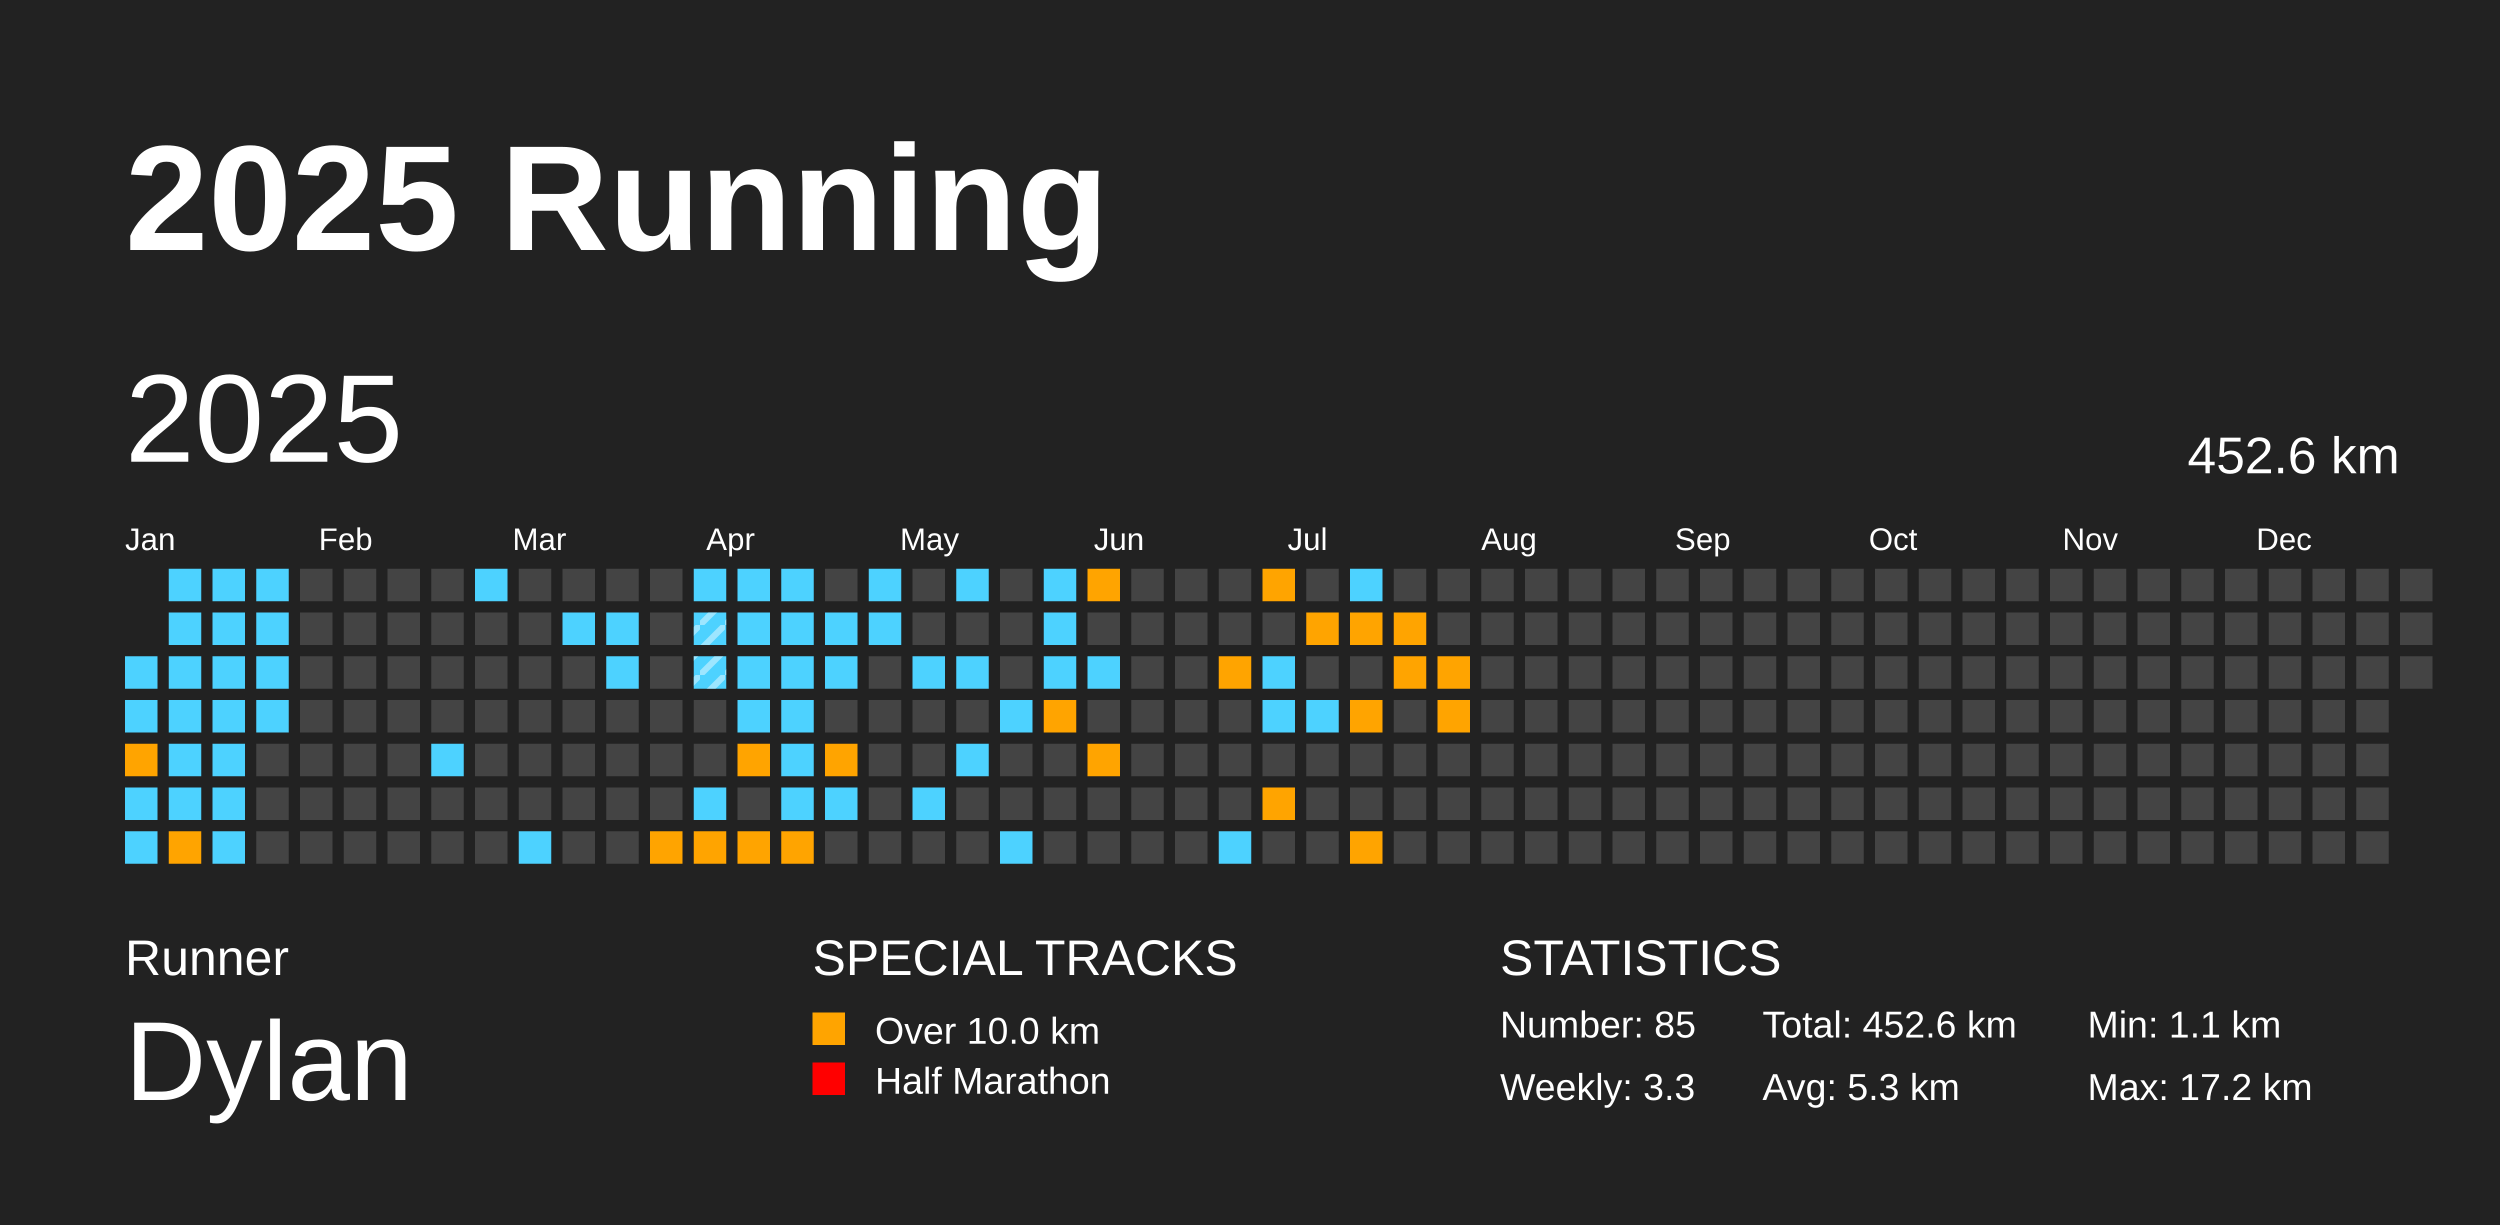
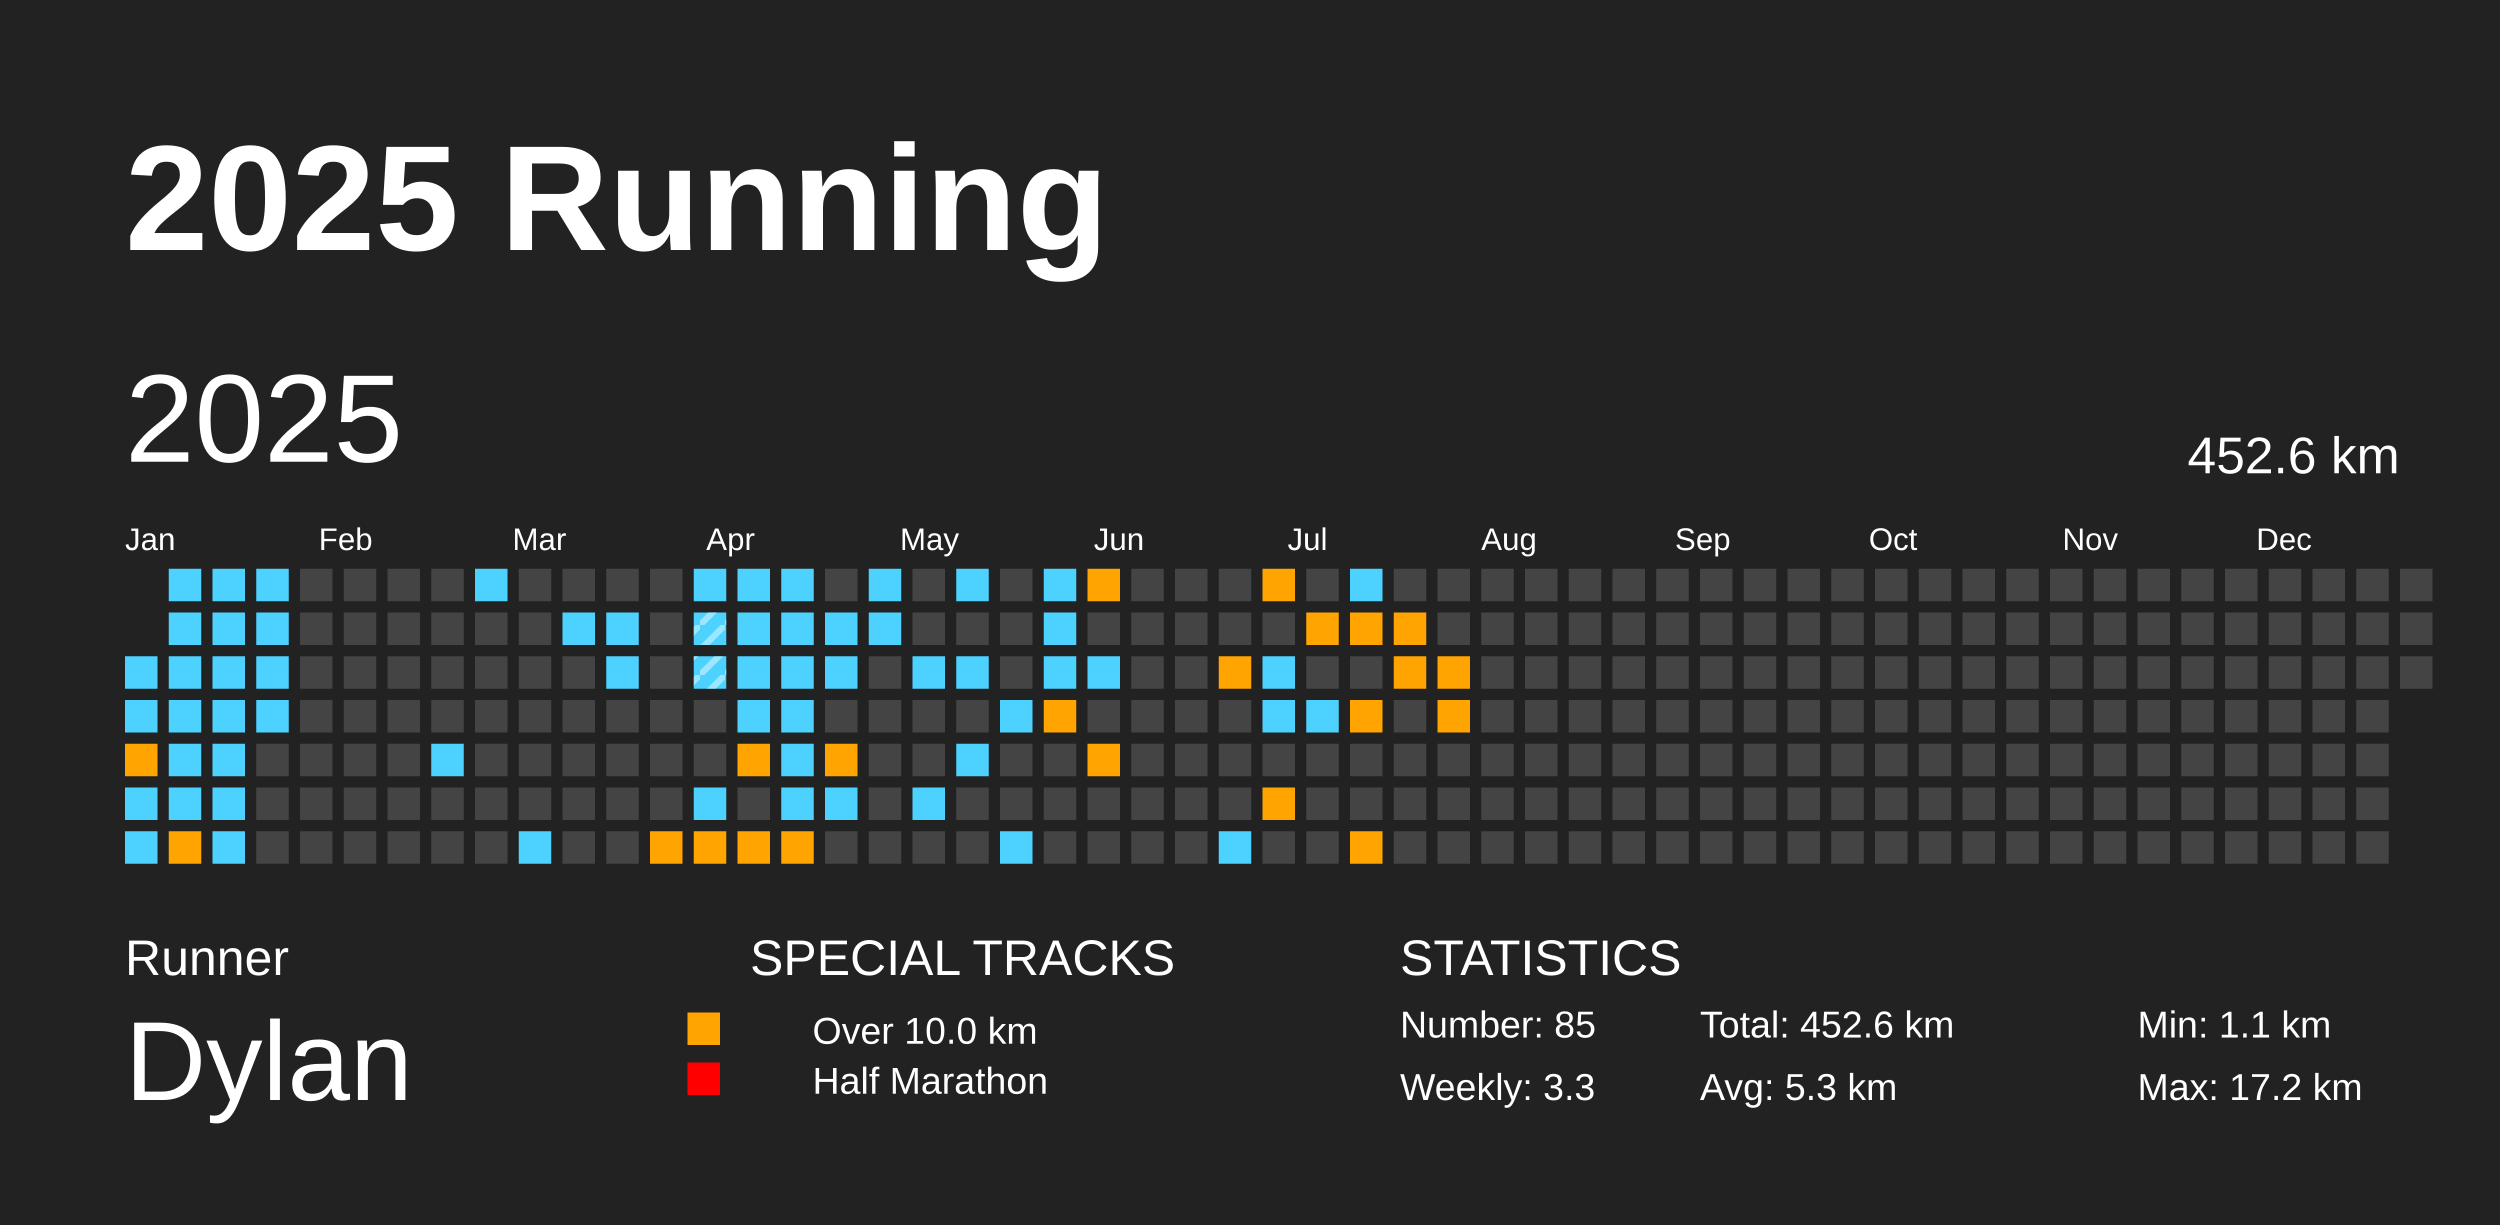
<svg xmlns="http://www.w3.org/2000/svg" baseProfile="full" height="98mm" version="1.1" viewBox="0,0,200,98" width="200mm">
  <defs>
    <pattern height="2" id="indoor-stripe" patternUnits="userSpaceOnUse" width="2">
      <line stroke="white" stroke-opacity="0.45" stroke-width="0.5" x1="0" x2="2" y1="2" y2="0" />
    </pattern>
  </defs>
  <rect fill="#222222" height="98" width="200" x="0" y="0" />
  <text fill="#FFFFFF" style="font-size:12px; font-family:Arial; font-weight:bold;" x="10" y="20">2025 Running</text>
  <text fill="#FFFFFF" style="font-size:4px; font-family:Arial" x="10" y="78">Runner</text>
  <text fill="#FFFFFF" style="font-size:9px; font-family:Arial" x="10" y="88">Dylan</text>
-   <text fill="#FFFFFF" style="font-size:4px; font-family:Arial" x="65" y="78">SPECIAL TRACKS</text>
-   <rect fill="#ffa400" height="2.6" width="2.6" x="65" y="81" />
-   <text fill="#FFFFFF" style="font-size:3px; font-family:Arial" x="70" y="83.5">Over 10.0 km</text>
-   <rect fill="#ff0000" height="2.6" width="2.6" x="65" y="85" />
-   <text fill="#FFFFFF" style="font-size:3px; font-family:Arial" x="70" y="87.5">Half Marathon</text>
-   <text fill="#FFFFFF" style="font-size:4px; font-family:Arial" x="120" y="78">STATISTICS</text>
-   <text fill="#FFFFFF" style="font-size:3px; font-family:Arial" x="120" y="83">Number: 85</text>
-   <text fill="#FFFFFF" style="font-size:3px; font-family:Arial" x="120" y="88">Weekly: 3.3</text>
-   <text fill="#FFFFFF" style="font-size:3px; font-family:Arial" x="141" y="83">Total: 452.6 km</text>
-   <text fill="#FFFFFF" style="font-size:3px; font-family:Arial" x="141" y="88">Avg: 5.3 km</text>
-   <text fill="#FFFFFF" style="font-size:3px; font-family:Arial" x="167" y="83">Min: 1.1 km</text>
-   <text fill="#FFFFFF" style="font-size:3px; font-family:Arial" x="167" y="88">Max: 17.2 km</text>
+   <text fill="#FFFFFF" style="font-size:4px; font-family:Arial" x="60" y="78">SPECIAL TRACKS</text>
+   <rect fill="#ffa400" height="2.6" width="2.6" x="55" y="81" />
+   <text fill="#FFFFFF" style="font-size:3px; font-family:Arial" x="65" y="83.5">Over 10.0 km</text>
+   <rect fill="#ff0000" height="2.6" width="2.6" x="55" y="85" />
+   <text fill="#FFFFFF" style="font-size:3px; font-family:Arial" x="65" y="87.5">Half Marathon</text>
+   <text fill="#FFFFFF" style="font-size:4px; font-family:Arial" x="112" y="78">STATISTICS</text>
+   <text fill="#FFFFFF" style="font-size:3px; font-family:Arial" x="112" y="83">Number: 85</text>
+   <text fill="#FFFFFF" style="font-size:3px; font-family:Arial" x="112" y="88">Weekly: 3.3</text>
+   <text fill="#FFFFFF" style="font-size:3px; font-family:Arial" x="136" y="83">Total: 452.6 km</text>
+   <text fill="#FFFFFF" style="font-size:3px; font-family:Arial" x="136" y="88">Avg: 5.3 km</text>
+   <text fill="#FFFFFF" style="font-size:3px; font-family:Arial" x="171" y="83">Min: 1.1 km</text>
+   <text fill="#FFFFFF" style="font-size:3px; font-family:Arial" x="171" y="88">Max: 17.2 km</text>
  <text dominant-baseline="hanging" fill="#FFFFFF" style="font-size:10.0px; font-family:Arial;" x="10" y="30">2025</text>
  <text dominant-baseline="hanging" fill="#FFFFFF" style="font-size:4.125px; font-family:Arial;" x="175" y="35">452.6 km</text>
  <text fill="#FFFFFF" style="font-size:2.5px; font-family:Arial" x="10.0" y="44">Jan</text>
  <text fill="#FFFFFF" style="font-size:2.5px; font-family:Arial" x="25.5" y="44">Feb</text>
  <text fill="#FFFFFF" style="font-size:2.5px; font-family:Arial" x="41.0" y="44">Mar</text>
  <text fill="#FFFFFF" style="font-size:2.5px; font-family:Arial" x="56.5" y="44">Apr</text>
  <text fill="#FFFFFF" style="font-size:2.5px; font-family:Arial" x="72.0" y="44">May</text>
  <text fill="#FFFFFF" style="font-size:2.5px; font-family:Arial" x="87.5" y="44">Jun</text>
  <text fill="#FFFFFF" style="font-size:2.5px; font-family:Arial" x="103.0" y="44">Jul</text>
  <text fill="#FFFFFF" style="font-size:2.5px; font-family:Arial" x="118.5" y="44">Aug</text>
  <text fill="#FFFFFF" style="font-size:2.5px; font-family:Arial" x="134.0" y="44">Sep</text>
  <text fill="#FFFFFF" style="font-size:2.5px; font-family:Arial" x="149.5" y="44">Oct</text>
  <text fill="#FFFFFF" style="font-size:2.5px; font-family:Arial" x="165.0" y="44">Nov</text>
  <text fill="#FFFFFF" style="font-size:2.5px; font-family:Arial" x="180.5" y="44">Dec</text>
  <rect fill="#4DD2FF" height="2.6" width="2.6" x="10.0" y="52.5" />
  <rect fill="#4DD2FF" height="2.6" width="2.6" x="10.0" y="56.0" />
  <rect fill="#ffa400" height="2.6" width="2.6" x="10.0" y="59.5" />
  <rect fill="#4DD2FF" height="2.6" width="2.6" x="10.0" y="63.0" />
  <rect fill="#4DD2FF" height="2.6" width="2.6" x="10.0" y="66.5" />
  <rect fill="#4DD2FF" height="2.6" width="2.6" x="13.5" y="45.5" />
  <rect fill="#4DD2FF" height="2.6" width="2.6" x="13.5" y="49.0" />
  <rect fill="#4DD2FF" height="2.6" width="2.6" x="13.5" y="52.5" />
  <rect fill="#4DD2FF" height="2.6" width="2.6" x="13.5" y="56.0" />
  <rect fill="#4DD2FF" height="2.6" width="2.6" x="13.5" y="59.5" />
  <rect fill="#4DD2FF" height="2.6" width="2.6" x="13.5" y="63.0" />
  <rect fill="#ffa400" height="2.6" width="2.6" x="13.5" y="66.5" />
  <rect fill="#4DD2FF" height="2.6" width="2.6" x="17.0" y="45.5" />
  <rect fill="#4DD2FF" height="2.6" width="2.6" x="17.0" y="49.0" />
  <rect fill="#4DD2FF" height="2.6" width="2.6" x="17.0" y="52.5" />
  <rect fill="#4DD2FF" height="2.6" width="2.6" x="17.0" y="56.0" />
  <rect fill="#4DD2FF" height="2.6" width="2.6" x="17.0" y="59.5" />
  <rect fill="#4DD2FF" height="2.6" width="2.6" x="17.0" y="63.0" />
  <rect fill="#4DD2FF" height="2.6" width="2.6" x="17.0" y="66.5" />
  <rect fill="#4DD2FF" height="2.6" width="2.6" x="20.5" y="45.5" />
  <rect fill="#4DD2FF" height="2.6" width="2.6" x="20.5" y="49.0" />
  <rect fill="#4DD2FF" height="2.6" width="2.6" x="20.5" y="52.5" />
  <rect fill="#4DD2FF" height="2.6" width="2.6" x="20.5" y="56.0" />
  <rect fill="#444444" height="2.6" width="2.6" x="20.5" y="59.5" />
  <rect fill="#444444" height="2.6" width="2.6" x="20.5" y="63.0" />
  <rect fill="#444444" height="2.6" width="2.6" x="20.5" y="66.5" />
  <rect fill="#444444" height="2.6" width="2.6" x="24.0" y="45.5" />
  <rect fill="#444444" height="2.6" width="2.6" x="24.0" y="49.0" />
  <rect fill="#444444" height="2.6" width="2.6" x="24.0" y="52.5" />
  <rect fill="#444444" height="2.6" width="2.6" x="24.0" y="56.0" />
  <rect fill="#444444" height="2.6" width="2.6" x="24.0" y="59.5" />
  <rect fill="#444444" height="2.6" width="2.6" x="24.0" y="63.0" />
  <rect fill="#444444" height="2.6" width="2.6" x="24.0" y="66.5" />
  <rect fill="#444444" height="2.6" width="2.6" x="27.5" y="45.5" />
  <rect fill="#444444" height="2.6" width="2.6" x="27.5" y="49.0" />
  <rect fill="#444444" height="2.6" width="2.6" x="27.5" y="52.5" />
  <rect fill="#444444" height="2.6" width="2.6" x="27.5" y="56.0" />
  <rect fill="#444444" height="2.6" width="2.6" x="27.5" y="59.5" />
  <rect fill="#444444" height="2.6" width="2.6" x="27.5" y="63.0" />
  <rect fill="#444444" height="2.6" width="2.6" x="27.5" y="66.5" />
  <rect fill="#444444" height="2.6" width="2.6" x="31.0" y="45.5" />
  <rect fill="#444444" height="2.6" width="2.6" x="31.0" y="49.0" />
  <rect fill="#444444" height="2.6" width="2.6" x="31.0" y="52.5" />
  <rect fill="#444444" height="2.6" width="2.6" x="31.0" y="56.0" />
  <rect fill="#444444" height="2.6" width="2.6" x="31.0" y="59.5" />
  <rect fill="#444444" height="2.6" width="2.6" x="31.0" y="63.0" />
  <rect fill="#444444" height="2.6" width="2.6" x="31.0" y="66.5" />
  <rect fill="#444444" height="2.6" width="2.6" x="34.5" y="45.5" />
  <rect fill="#444444" height="2.6" width="2.6" x="34.5" y="49.0" />
  <rect fill="#444444" height="2.6" width="2.6" x="34.5" y="52.5" />
  <rect fill="#444444" height="2.6" width="2.6" x="34.5" y="56.0" />
  <rect fill="#4DD2FF" height="2.6" width="2.6" x="34.5" y="59.5" />
  <rect fill="#444444" height="2.6" width="2.6" x="34.5" y="63.0" />
  <rect fill="#444444" height="2.6" width="2.6" x="34.5" y="66.5" />
  <rect fill="#4DD2FF" height="2.6" width="2.6" x="38.0" y="45.5" />
  <rect fill="#444444" height="2.6" width="2.6" x="38.0" y="49.0" />
  <rect fill="#444444" height="2.6" width="2.6" x="38.0" y="52.5" />
  <rect fill="#444444" height="2.6" width="2.6" x="38.0" y="56.0" />
  <rect fill="#444444" height="2.6" width="2.6" x="38.0" y="59.5" />
  <rect fill="#444444" height="2.6" width="2.6" x="38.0" y="63.0" />
  <rect fill="#444444" height="2.6" width="2.6" x="38.0" y="66.5" />
  <rect fill="#444444" height="2.6" width="2.6" x="41.5" y="45.5" />
  <rect fill="#444444" height="2.6" width="2.6" x="41.5" y="49.0" />
  <rect fill="#444444" height="2.6" width="2.6" x="41.5" y="52.5" />
  <rect fill="#444444" height="2.6" width="2.6" x="41.5" y="56.0" />
  <rect fill="#444444" height="2.6" width="2.6" x="41.5" y="59.5" />
  <rect fill="#444444" height="2.6" width="2.6" x="41.5" y="63.0" />
  <rect fill="#4DD2FF" height="2.6" width="2.6" x="41.5" y="66.5" />
  <rect fill="#444444" height="2.6" width="2.6" x="45.0" y="45.5" />
  <rect fill="#4DD2FF" height="2.6" width="2.6" x="45.0" y="49.0" />
  <rect fill="#444444" height="2.6" width="2.6" x="45.0" y="52.5" />
  <rect fill="#444444" height="2.6" width="2.6" x="45.0" y="56.0" />
  <rect fill="#444444" height="2.6" width="2.6" x="45.0" y="59.5" />
  <rect fill="#444444" height="2.6" width="2.6" x="45.0" y="63.0" />
  <rect fill="#444444" height="2.6" width="2.6" x="45.0" y="66.5" />
  <rect fill="#444444" height="2.6" width="2.6" x="48.5" y="45.5" />
  <rect fill="#4DD2FF" height="2.6" width="2.6" x="48.5" y="49.0" />
  <rect fill="#4DD2FF" height="2.6" width="2.6" x="48.5" y="52.5" />
  <rect fill="#444444" height="2.6" width="2.6" x="48.5" y="56.0" />
  <rect fill="#444444" height="2.6" width="2.6" x="48.5" y="59.5" />
  <rect fill="#444444" height="2.6" width="2.6" x="48.5" y="63.0" />
  <rect fill="#444444" height="2.6" width="2.6" x="48.5" y="66.5" />
  <rect fill="#444444" height="2.6" width="2.6" x="52.0" y="45.5" />
  <rect fill="#444444" height="2.6" width="2.6" x="52.0" y="49.0" />
  <rect fill="#444444" height="2.6" width="2.6" x="52.0" y="52.5" />
  <rect fill="#444444" height="2.6" width="2.6" x="52.0" y="56.0" />
  <rect fill="#444444" height="2.6" width="2.6" x="52.0" y="59.5" />
  <rect fill="#444444" height="2.6" width="2.6" x="52.0" y="63.0" />
  <rect fill="#ffa400" height="2.6" width="2.6" x="52.0" y="66.5" />
  <rect fill="#4DD2FF" height="2.6" width="2.6" x="55.5" y="45.5" />
  <rect fill="#4DD2FF" height="2.6" width="2.6" x="55.5" y="49.0" />
  <rect fill="url(#indoor-stripe)" height="2.6" style="pointer-events: none;" width="2.6" x="55.5" y="49.0" />
  <rect fill="#4DD2FF" height="2.6" width="2.6" x="55.5" y="52.5" />
  <rect fill="url(#indoor-stripe)" height="2.6" style="pointer-events: none;" width="2.6" x="55.5" y="52.5" />
  <rect fill="#444444" height="2.6" width="2.6" x="55.5" y="56.0" />
  <rect fill="#444444" height="2.6" width="2.6" x="55.5" y="59.5" />
  <rect fill="#4DD2FF" height="2.6" width="2.6" x="55.5" y="63.0" />
  <rect fill="#ffa400" height="2.6" width="2.6" x="55.5" y="66.5" />
  <rect fill="#4DD2FF" height="2.6" width="2.6" x="59.0" y="45.5" />
  <rect fill="#4DD2FF" height="2.6" width="2.6" x="59.0" y="49.0" />
  <rect fill="#4DD2FF" height="2.6" width="2.6" x="59.0" y="52.5" />
  <rect fill="#4DD2FF" height="2.6" width="2.6" x="59.0" y="56.0" />
  <rect fill="#ffa400" height="2.6" width="2.6" x="59.0" y="59.5" />
  <rect fill="#444444" height="2.6" width="2.6" x="59.0" y="63.0" />
  <rect fill="#ffa400" height="2.6" width="2.6" x="59.0" y="66.5" />
  <rect fill="#4DD2FF" height="2.6" width="2.6" x="62.5" y="45.5" />
  <rect fill="#4DD2FF" height="2.6" width="2.6" x="62.5" y="49.0" />
  <rect fill="#4DD2FF" height="2.6" width="2.6" x="62.5" y="52.5" />
  <rect fill="#4DD2FF" height="2.6" width="2.6" x="62.5" y="56.0" />
  <rect fill="#4DD2FF" height="2.6" width="2.6" x="62.5" y="59.5" />
  <rect fill="#4DD2FF" height="2.6" width="2.6" x="62.5" y="63.0" />
  <rect fill="#ffa400" height="2.6" width="2.6" x="62.5" y="66.5" />
  <rect fill="#444444" height="2.6" width="2.6" x="66.0" y="45.5" />
  <rect fill="#4DD2FF" height="2.6" width="2.6" x="66.0" y="49.0" />
  <rect fill="#4DD2FF" height="2.6" width="2.6" x="66.0" y="52.5" />
  <rect fill="#444444" height="2.6" width="2.6" x="66.0" y="56.0" />
  <rect fill="#ffa400" height="2.6" width="2.6" x="66.0" y="59.5" />
  <rect fill="#4DD2FF" height="2.6" width="2.6" x="66.0" y="63.0" />
  <rect fill="#444444" height="2.6" width="2.6" x="66.0" y="66.5" />
  <rect fill="#4DD2FF" height="2.6" width="2.6" x="69.5" y="45.5" />
  <rect fill="#4DD2FF" height="2.6" width="2.6" x="69.5" y="49.0" />
  <rect fill="#444444" height="2.6" width="2.6" x="69.5" y="52.5" />
  <rect fill="#444444" height="2.6" width="2.6" x="69.5" y="56.0" />
  <rect fill="#444444" height="2.6" width="2.6" x="69.5" y="59.5" />
  <rect fill="#444444" height="2.6" width="2.6" x="69.5" y="63.0" />
  <rect fill="#444444" height="2.6" width="2.6" x="69.5" y="66.5" />
  <rect fill="#444444" height="2.6" width="2.6" x="73.0" y="45.5" />
  <rect fill="#444444" height="2.6" width="2.6" x="73.0" y="49.0" />
  <rect fill="#4DD2FF" height="2.6" width="2.6" x="73.0" y="52.5" />
  <rect fill="#444444" height="2.6" width="2.6" x="73.0" y="56.0" />
  <rect fill="#444444" height="2.6" width="2.6" x="73.0" y="59.5" />
  <rect fill="#4DD2FF" height="2.6" width="2.6" x="73.0" y="63.0" />
  <rect fill="#444444" height="2.6" width="2.6" x="73.0" y="66.5" />
  <rect fill="#4DD2FF" height="2.6" width="2.6" x="76.5" y="45.5" />
  <rect fill="#444444" height="2.6" width="2.6" x="76.5" y="49.0" />
  <rect fill="#4DD2FF" height="2.6" width="2.6" x="76.5" y="52.5" />
  <rect fill="#444444" height="2.6" width="2.6" x="76.5" y="56.0" />
  <rect fill="#4DD2FF" height="2.6" width="2.6" x="76.5" y="59.5" />
  <rect fill="#444444" height="2.6" width="2.6" x="76.5" y="63.0" />
  <rect fill="#444444" height="2.6" width="2.6" x="76.5" y="66.5" />
  <rect fill="#444444" height="2.6" width="2.6" x="80.0" y="45.5" />
  <rect fill="#444444" height="2.6" width="2.6" x="80.0" y="49.0" />
  <rect fill="#444444" height="2.6" width="2.6" x="80.0" y="52.5" />
  <rect fill="#4DD2FF" height="2.6" width="2.6" x="80.0" y="56.0" />
  <rect fill="#444444" height="2.6" width="2.6" x="80.0" y="59.5" />
  <rect fill="#444444" height="2.6" width="2.6" x="80.0" y="63.0" />
  <rect fill="#4DD2FF" height="2.6" width="2.6" x="80.0" y="66.5" />
  <rect fill="#4DD2FF" height="2.6" width="2.6" x="83.5" y="45.5" />
  <rect fill="#4DD2FF" height="2.6" width="2.6" x="83.5" y="49.0" />
  <rect fill="#4DD2FF" height="2.6" width="2.6" x="83.5" y="52.5" />
  <rect fill="#ffa400" height="2.6" width="2.6" x="83.5" y="56.0" />
  <rect fill="#444444" height="2.6" width="2.6" x="83.5" y="59.5" />
  <rect fill="#444444" height="2.6" width="2.6" x="83.5" y="63.0" />
  <rect fill="#444444" height="2.6" width="2.6" x="83.5" y="66.5" />
  <rect fill="#ffa400" height="2.6" width="2.6" x="87.0" y="45.5" />
  <rect fill="#444444" height="2.6" width="2.6" x="87.0" y="49.0" />
  <rect fill="#4DD2FF" height="2.6" width="2.6" x="87.0" y="52.5" />
  <rect fill="#444444" height="2.6" width="2.6" x="87.0" y="56.0" />
  <rect fill="#ffa400" height="2.6" width="2.6" x="87.0" y="59.5" />
  <rect fill="#444444" height="2.6" width="2.6" x="87.0" y="63.0" />
  <rect fill="#444444" height="2.6" width="2.6" x="87.0" y="66.5" />
  <rect fill="#444444" height="2.6" width="2.6" x="90.5" y="45.5" />
  <rect fill="#444444" height="2.6" width="2.6" x="90.5" y="49.0" />
  <rect fill="#444444" height="2.6" width="2.6" x="90.5" y="52.5" />
  <rect fill="#444444" height="2.6" width="2.6" x="90.5" y="56.0" />
  <rect fill="#444444" height="2.6" width="2.6" x="90.5" y="59.5" />
  <rect fill="#444444" height="2.6" width="2.6" x="90.5" y="63.0" />
  <rect fill="#444444" height="2.6" width="2.6" x="90.5" y="66.5" />
  <rect fill="#444444" height="2.6" width="2.6" x="94.0" y="45.5" />
  <rect fill="#444444" height="2.6" width="2.6" x="94.0" y="49.0" />
  <rect fill="#444444" height="2.6" width="2.6" x="94.0" y="52.5" />
  <rect fill="#444444" height="2.6" width="2.6" x="94.0" y="56.0" />
  <rect fill="#444444" height="2.6" width="2.6" x="94.0" y="59.5" />
  <rect fill="#444444" height="2.6" width="2.6" x="94.0" y="63.0" />
  <rect fill="#444444" height="2.6" width="2.6" x="94.0" y="66.5" />
  <rect fill="#444444" height="2.6" width="2.6" x="97.5" y="45.5" />
  <rect fill="#444444" height="2.6" width="2.6" x="97.5" y="49.0" />
  <rect fill="#ffa400" height="2.6" width="2.6" x="97.5" y="52.5" />
  <rect fill="#444444" height="2.6" width="2.6" x="97.5" y="56.0" />
  <rect fill="#444444" height="2.6" width="2.6" x="97.5" y="59.5" />
  <rect fill="#444444" height="2.6" width="2.6" x="97.5" y="63.0" />
  <rect fill="#4DD2FF" height="2.6" width="2.6" x="97.5" y="66.5" />
  <rect fill="#ffa400" height="2.6" width="2.6" x="101.0" y="45.5" />
  <rect fill="#444444" height="2.6" width="2.6" x="101.0" y="49.0" />
  <rect fill="#4DD2FF" height="2.6" width="2.6" x="101.0" y="52.5" />
  <rect fill="#4DD2FF" height="2.6" width="2.6" x="101.0" y="56.0" />
  <rect fill="#444444" height="2.6" width="2.6" x="101.0" y="59.5" />
  <rect fill="#ffa400" height="2.6" width="2.6" x="101.0" y="63.0" />
  <rect fill="#444444" height="2.6" width="2.6" x="101.0" y="66.5" />
  <rect fill="#444444" height="2.6" width="2.6" x="104.5" y="45.5" />
  <rect fill="#ffa400" height="2.6" width="2.6" x="104.5" y="49.0" />
  <rect fill="#444444" height="2.6" width="2.6" x="104.5" y="52.5" />
  <rect fill="#4DD2FF" height="2.6" width="2.6" x="104.5" y="56.0" />
  <rect fill="#444444" height="2.6" width="2.6" x="104.5" y="59.5" />
  <rect fill="#444444" height="2.6" width="2.6" x="104.5" y="63.0" />
  <rect fill="#444444" height="2.6" width="2.6" x="104.5" y="66.5" />
  <rect fill="#4DD2FF" height="2.6" width="2.6" x="108.0" y="45.5" />
  <rect fill="#ffa400" height="2.6" width="2.6" x="108.0" y="49.0" />
  <rect fill="#444444" height="2.6" width="2.6" x="108.0" y="52.5" />
  <rect fill="#ffa400" height="2.6" width="2.6" x="108.0" y="56.0" />
  <rect fill="#444444" height="2.6" width="2.6" x="108.0" y="59.5" />
  <rect fill="#444444" height="2.6" width="2.6" x="108.0" y="63.0" />
  <rect fill="#ffa400" height="2.6" width="2.6" x="108.0" y="66.5" />
  <rect fill="#444444" height="2.6" width="2.6" x="111.5" y="45.5" />
  <rect fill="#ffa400" height="2.6" width="2.6" x="111.5" y="49.0" />
  <rect fill="#ffa400" height="2.6" width="2.6" x="111.5" y="52.5" />
  <rect fill="#444444" height="2.6" width="2.6" x="111.5" y="56.0" />
  <rect fill="#444444" height="2.6" width="2.6" x="111.5" y="59.5" />
  <rect fill="#444444" height="2.6" width="2.6" x="111.5" y="63.0" />
  <rect fill="#444444" height="2.6" width="2.6" x="111.5" y="66.5" />
  <rect fill="#444444" height="2.6" width="2.6" x="115.0" y="45.5" />
  <rect fill="#444444" height="2.6" width="2.6" x="115.0" y="49.0" />
  <rect fill="#ffa400" height="2.6" width="2.6" x="115.0" y="52.5" />
  <rect fill="#ffa400" height="2.6" width="2.6" x="115.0" y="56.0" />
  <rect fill="#444444" height="2.6" width="2.6" x="115.0" y="59.5" />
  <rect fill="#444444" height="2.6" width="2.6" x="115.0" y="63.0" />
  <rect fill="#444444" height="2.6" width="2.6" x="115.0" y="66.5" />
  <rect fill="#444444" height="2.6" width="2.6" x="118.5" y="45.5" />
  <rect fill="#444444" height="2.6" width="2.6" x="118.5" y="49.0" />
  <rect fill="#444444" height="2.6" width="2.6" x="118.5" y="52.5" />
  <rect fill="#444444" height="2.6" width="2.6" x="118.5" y="56.0" />
  <rect fill="#444444" height="2.6" width="2.6" x="118.5" y="59.5" />
  <rect fill="#444444" height="2.6" width="2.6" x="118.5" y="63.0" />
  <rect fill="#444444" height="2.6" width="2.6" x="118.5" y="66.5" />
  <rect fill="#444444" height="2.6" width="2.6" x="122.0" y="45.5" />
  <rect fill="#444444" height="2.6" width="2.6" x="122.0" y="49.0" />
  <rect fill="#444444" height="2.6" width="2.6" x="122.0" y="52.5" />
  <rect fill="#444444" height="2.6" width="2.6" x="122.0" y="56.0" />
  <rect fill="#444444" height="2.6" width="2.6" x="122.0" y="59.5" />
  <rect fill="#444444" height="2.6" width="2.6" x="122.0" y="63.0" />
  <rect fill="#444444" height="2.6" width="2.6" x="122.0" y="66.5" />
  <rect fill="#444444" height="2.6" width="2.6" x="125.5" y="45.5" />
  <rect fill="#444444" height="2.6" width="2.6" x="125.5" y="49.0" />
  <rect fill="#444444" height="2.6" width="2.6" x="125.5" y="52.5" />
  <rect fill="#444444" height="2.6" width="2.6" x="125.5" y="56.0" />
  <rect fill="#444444" height="2.6" width="2.6" x="125.5" y="59.5" />
  <rect fill="#444444" height="2.6" width="2.6" x="125.5" y="63.0" />
  <rect fill="#444444" height="2.6" width="2.6" x="125.5" y="66.5" />
  <rect fill="#444444" height="2.6" width="2.6" x="129.0" y="45.5" />
  <rect fill="#444444" height="2.6" width="2.6" x="129.0" y="49.0" />
  <rect fill="#444444" height="2.6" width="2.6" x="129.0" y="52.5" />
  <rect fill="#444444" height="2.6" width="2.6" x="129.0" y="56.0" />
  <rect fill="#444444" height="2.6" width="2.6" x="129.0" y="59.5" />
  <rect fill="#444444" height="2.6" width="2.6" x="129.0" y="63.0" />
  <rect fill="#444444" height="2.6" width="2.6" x="129.0" y="66.5" />
  <rect fill="#444444" height="2.6" width="2.6" x="132.5" y="45.5" />
  <rect fill="#444444" height="2.6" width="2.6" x="132.5" y="49.0" />
  <rect fill="#444444" height="2.6" width="2.6" x="132.5" y="52.5" />
  <rect fill="#444444" height="2.6" width="2.6" x="132.5" y="56.0" />
  <rect fill="#444444" height="2.6" width="2.6" x="132.5" y="59.5" />
  <rect fill="#444444" height="2.6" width="2.6" x="132.5" y="63.0" />
  <rect fill="#444444" height="2.6" width="2.6" x="132.5" y="66.5" />
  <rect fill="#444444" height="2.6" width="2.6" x="136.0" y="45.5" />
  <rect fill="#444444" height="2.6" width="2.6" x="136.0" y="49.0" />
  <rect fill="#444444" height="2.6" width="2.6" x="136.0" y="52.5" />
  <rect fill="#444444" height="2.6" width="2.6" x="136.0" y="56.0" />
  <rect fill="#444444" height="2.6" width="2.6" x="136.0" y="59.5" />
  <rect fill="#444444" height="2.6" width="2.6" x="136.0" y="63.0" />
  <rect fill="#444444" height="2.6" width="2.6" x="136.0" y="66.5" />
  <rect fill="#444444" height="2.6" width="2.6" x="139.5" y="45.5" />
  <rect fill="#444444" height="2.6" width="2.6" x="139.5" y="49.0" />
  <rect fill="#444444" height="2.6" width="2.6" x="139.5" y="52.5" />
  <rect fill="#444444" height="2.6" width="2.6" x="139.5" y="56.0" />
  <rect fill="#444444" height="2.6" width="2.6" x="139.5" y="59.5" />
  <rect fill="#444444" height="2.6" width="2.6" x="139.5" y="63.0" />
  <rect fill="#444444" height="2.6" width="2.6" x="139.5" y="66.5" />
  <rect fill="#444444" height="2.6" width="2.6" x="143.0" y="45.5" />
  <rect fill="#444444" height="2.6" width="2.6" x="143.0" y="49.0" />
  <rect fill="#444444" height="2.6" width="2.6" x="143.0" y="52.5" />
  <rect fill="#444444" height="2.6" width="2.6" x="143.0" y="56.0" />
  <rect fill="#444444" height="2.6" width="2.6" x="143.0" y="59.5" />
  <rect fill="#444444" height="2.6" width="2.6" x="143.0" y="63.0" />
  <rect fill="#444444" height="2.6" width="2.6" x="143.0" y="66.5" />
  <rect fill="#444444" height="2.6" width="2.6" x="146.5" y="45.5" />
  <rect fill="#444444" height="2.6" width="2.6" x="146.5" y="49.0" />
  <rect fill="#444444" height="2.6" width="2.6" x="146.5" y="52.5" />
  <rect fill="#444444" height="2.6" width="2.6" x="146.5" y="56.0" />
  <rect fill="#444444" height="2.6" width="2.6" x="146.5" y="59.5" />
  <rect fill="#444444" height="2.6" width="2.6" x="146.5" y="63.0" />
  <rect fill="#444444" height="2.6" width="2.6" x="146.5" y="66.5" />
  <rect fill="#444444" height="2.6" width="2.6" x="150.0" y="45.5" />
  <rect fill="#444444" height="2.6" width="2.6" x="150.0" y="49.0" />
  <rect fill="#444444" height="2.6" width="2.6" x="150.0" y="52.5" />
  <rect fill="#444444" height="2.6" width="2.6" x="150.0" y="56.0" />
  <rect fill="#444444" height="2.6" width="2.6" x="150.0" y="59.5" />
  <rect fill="#444444" height="2.6" width="2.6" x="150.0" y="63.0" />
  <rect fill="#444444" height="2.6" width="2.6" x="150.0" y="66.5" />
  <rect fill="#444444" height="2.6" width="2.6" x="153.5" y="45.5" />
  <rect fill="#444444" height="2.6" width="2.6" x="153.5" y="49.0" />
  <rect fill="#444444" height="2.6" width="2.6" x="153.5" y="52.5" />
  <rect fill="#444444" height="2.6" width="2.6" x="153.5" y="56.0" />
  <rect fill="#444444" height="2.6" width="2.6" x="153.5" y="59.5" />
  <rect fill="#444444" height="2.6" width="2.6" x="153.5" y="63.0" />
  <rect fill="#444444" height="2.6" width="2.6" x="153.5" y="66.5" />
  <rect fill="#444444" height="2.6" width="2.6" x="157.0" y="45.5" />
  <rect fill="#444444" height="2.6" width="2.6" x="157.0" y="49.0" />
  <rect fill="#444444" height="2.6" width="2.6" x="157.0" y="52.5" />
  <rect fill="#444444" height="2.6" width="2.6" x="157.0" y="56.0" />
  <rect fill="#444444" height="2.6" width="2.6" x="157.0" y="59.5" />
  <rect fill="#444444" height="2.6" width="2.6" x="157.0" y="63.0" />
  <rect fill="#444444" height="2.6" width="2.6" x="157.0" y="66.5" />
  <rect fill="#444444" height="2.6" width="2.6" x="160.5" y="45.5" />
  <rect fill="#444444" height="2.6" width="2.6" x="160.5" y="49.0" />
  <rect fill="#444444" height="2.6" width="2.6" x="160.5" y="52.5" />
  <rect fill="#444444" height="2.6" width="2.6" x="160.5" y="56.0" />
  <rect fill="#444444" height="2.6" width="2.6" x="160.5" y="59.5" />
  <rect fill="#444444" height="2.6" width="2.6" x="160.5" y="63.0" />
  <rect fill="#444444" height="2.6" width="2.6" x="160.5" y="66.5" />
  <rect fill="#444444" height="2.6" width="2.6" x="164.0" y="45.5" />
  <rect fill="#444444" height="2.6" width="2.6" x="164.0" y="49.0" />
  <rect fill="#444444" height="2.6" width="2.6" x="164.0" y="52.5" />
  <rect fill="#444444" height="2.6" width="2.6" x="164.0" y="56.0" />
  <rect fill="#444444" height="2.6" width="2.6" x="164.0" y="59.5" />
  <rect fill="#444444" height="2.6" width="2.6" x="164.0" y="63.0" />
  <rect fill="#444444" height="2.6" width="2.6" x="164.0" y="66.5" />
  <rect fill="#444444" height="2.6" width="2.6" x="167.5" y="45.5" />
  <rect fill="#444444" height="2.6" width="2.6" x="167.5" y="49.0" />
  <rect fill="#444444" height="2.6" width="2.6" x="167.5" y="52.5" />
  <rect fill="#444444" height="2.6" width="2.6" x="167.5" y="56.0" />
  <rect fill="#444444" height="2.6" width="2.6" x="167.5" y="59.5" />
  <rect fill="#444444" height="2.6" width="2.6" x="167.5" y="63.0" />
  <rect fill="#444444" height="2.6" width="2.6" x="167.5" y="66.5" />
  <rect fill="#444444" height="2.6" width="2.6" x="171.0" y="45.5" />
  <rect fill="#444444" height="2.6" width="2.6" x="171.0" y="49.0" />
  <rect fill="#444444" height="2.6" width="2.6" x="171.0" y="52.5" />
  <rect fill="#444444" height="2.6" width="2.6" x="171.0" y="56.0" />
  <rect fill="#444444" height="2.6" width="2.6" x="171.0" y="59.5" />
  <rect fill="#444444" height="2.6" width="2.6" x="171.0" y="63.0" />
  <rect fill="#444444" height="2.6" width="2.6" x="171.0" y="66.5" />
  <rect fill="#444444" height="2.6" width="2.6" x="174.5" y="45.5" />
  <rect fill="#444444" height="2.6" width="2.6" x="174.5" y="49.0" />
  <rect fill="#444444" height="2.6" width="2.6" x="174.5" y="52.5" />
  <rect fill="#444444" height="2.6" width="2.6" x="174.5" y="56.0" />
  <rect fill="#444444" height="2.6" width="2.6" x="174.5" y="59.5" />
  <rect fill="#444444" height="2.6" width="2.6" x="174.5" y="63.0" />
  <rect fill="#444444" height="2.6" width="2.6" x="174.5" y="66.5" />
  <rect fill="#444444" height="2.6" width="2.6" x="178.0" y="45.5" />
  <rect fill="#444444" height="2.6" width="2.6" x="178.0" y="49.0" />
  <rect fill="#444444" height="2.6" width="2.6" x="178.0" y="52.5" />
  <rect fill="#444444" height="2.6" width="2.6" x="178.0" y="56.0" />
  <rect fill="#444444" height="2.6" width="2.6" x="178.0" y="59.5" />
  <rect fill="#444444" height="2.6" width="2.6" x="178.0" y="63.0" />
  <rect fill="#444444" height="2.6" width="2.6" x="178.0" y="66.5" />
  <rect fill="#444444" height="2.6" width="2.6" x="181.5" y="45.5" />
  <rect fill="#444444" height="2.6" width="2.6" x="181.5" y="49.0" />
  <rect fill="#444444" height="2.6" width="2.6" x="181.5" y="52.5" />
  <rect fill="#444444" height="2.6" width="2.6" x="181.5" y="56.0" />
  <rect fill="#444444" height="2.6" width="2.6" x="181.5" y="59.5" />
  <rect fill="#444444" height="2.6" width="2.6" x="181.5" y="63.0" />
  <rect fill="#444444" height="2.6" width="2.6" x="181.5" y="66.5" />
  <rect fill="#444444" height="2.6" width="2.6" x="185.0" y="45.5" />
  <rect fill="#444444" height="2.6" width="2.6" x="185.0" y="49.0" />
  <rect fill="#444444" height="2.6" width="2.6" x="185.0" y="52.5" />
  <rect fill="#444444" height="2.6" width="2.6" x="185.0" y="56.0" />
  <rect fill="#444444" height="2.6" width="2.6" x="185.0" y="59.5" />
  <rect fill="#444444" height="2.6" width="2.6" x="185.0" y="63.0" />
  <rect fill="#444444" height="2.6" width="2.6" x="185.0" y="66.5" />
  <rect fill="#444444" height="2.6" width="2.6" x="188.5" y="45.5" />
  <rect fill="#444444" height="2.6" width="2.6" x="188.5" y="49.0" />
  <rect fill="#444444" height="2.6" width="2.6" x="188.5" y="52.5" />
  <rect fill="#444444" height="2.6" width="2.6" x="188.5" y="56.0" />
  <rect fill="#444444" height="2.6" width="2.6" x="188.5" y="59.5" />
  <rect fill="#444444" height="2.6" width="2.6" x="188.5" y="63.0" />
  <rect fill="#444444" height="2.6" width="2.6" x="188.5" y="66.5" />
  <rect fill="#444444" height="2.6" width="2.6" x="192.0" y="45.5" />
  <rect fill="#444444" height="2.6" width="2.6" x="192.0" y="49.0" />
  <rect fill="#444444" height="2.6" width="2.6" x="192.0" y="52.5" />
</svg>
